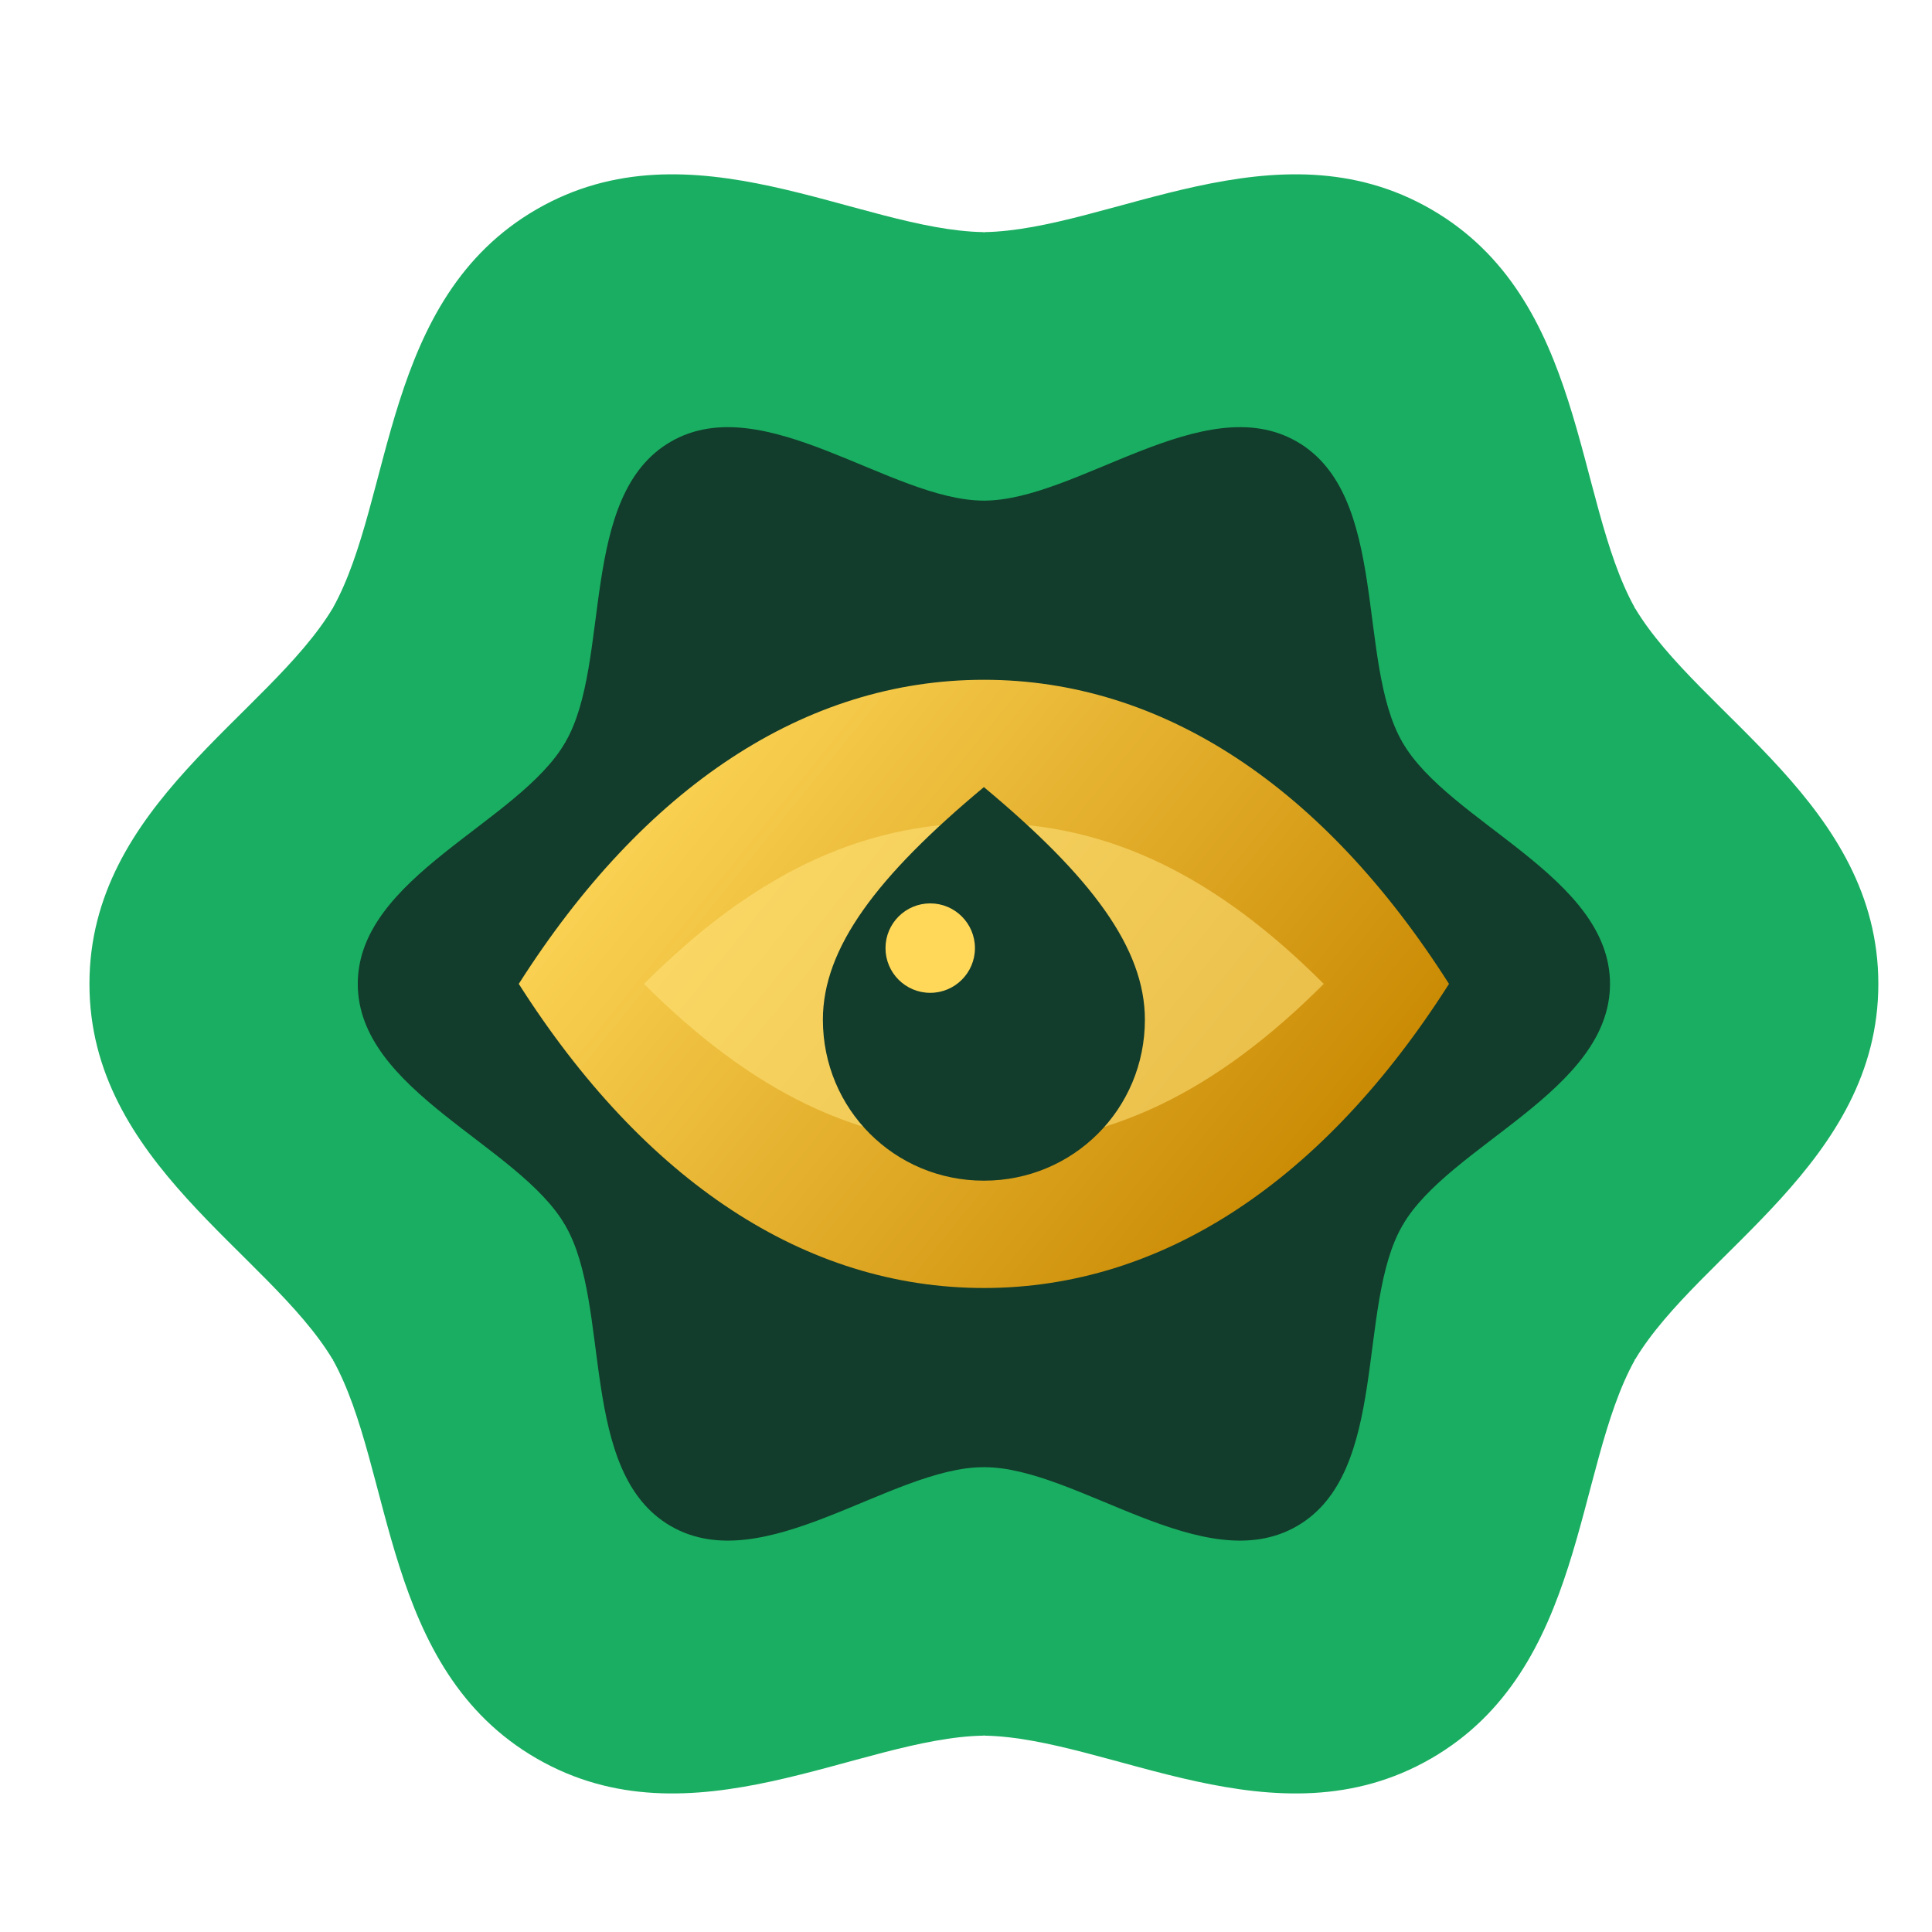
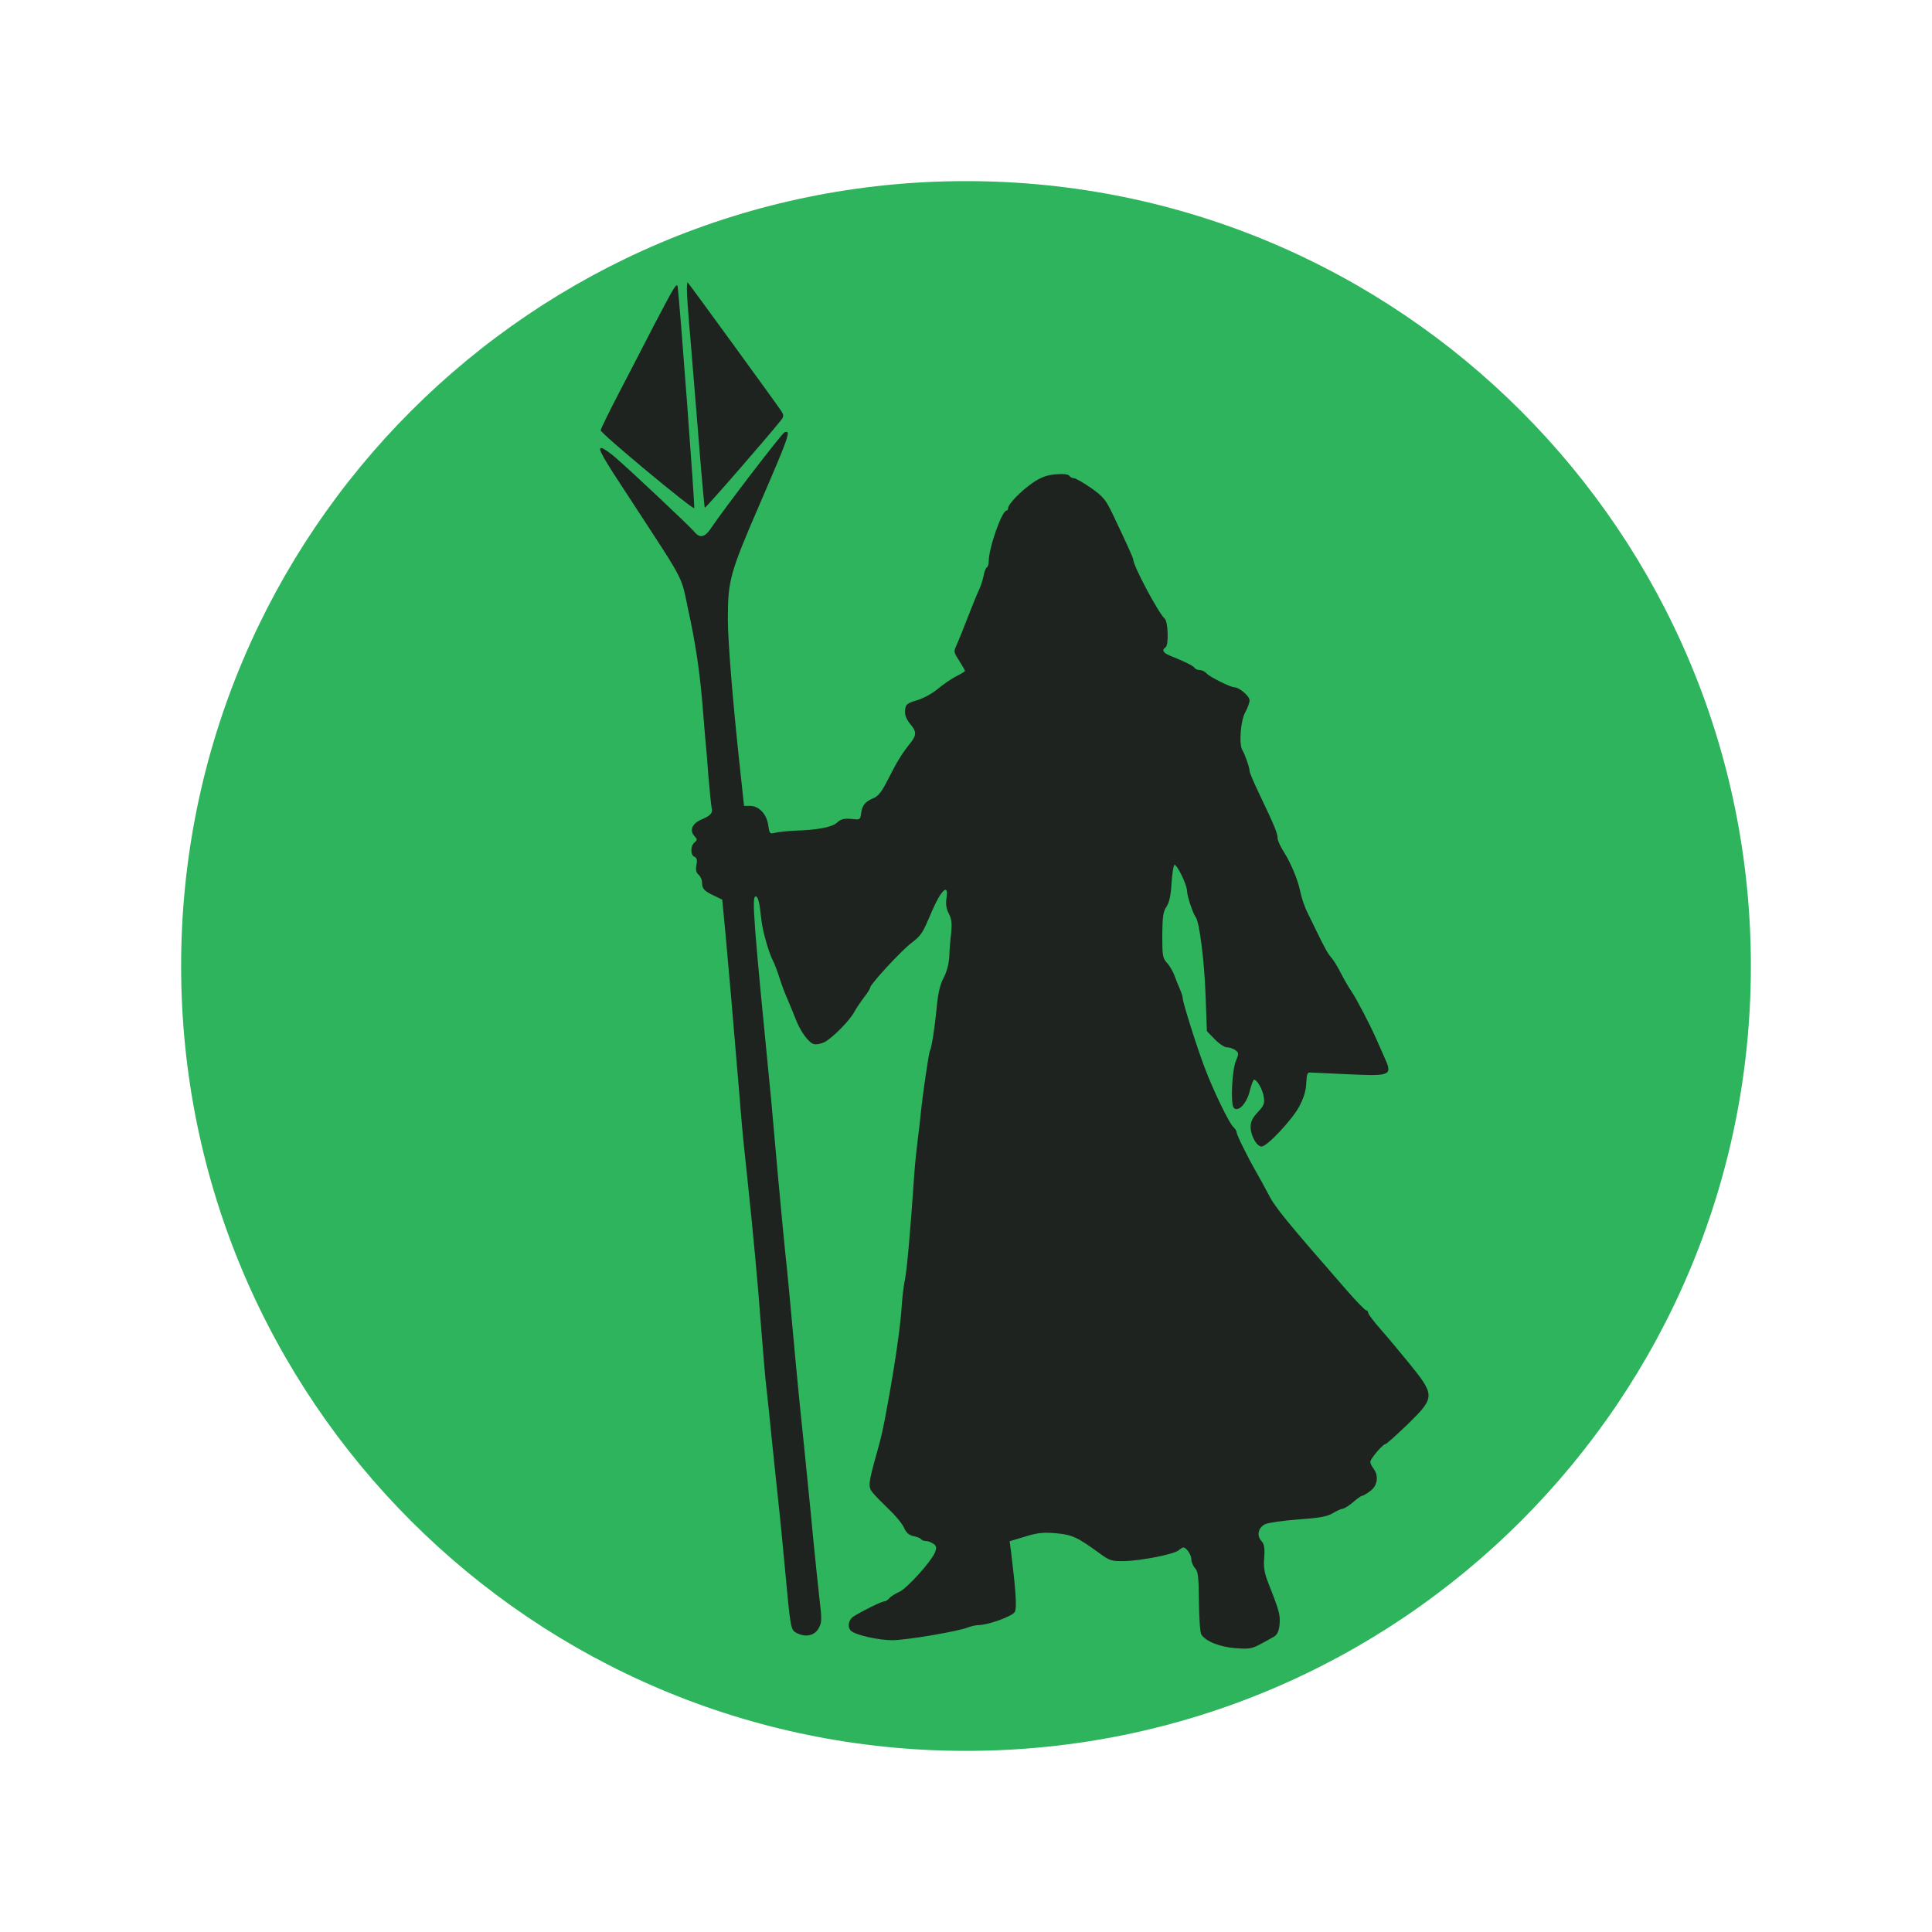
- <svg xmlns="http://www.w3.org/2000/svg" viewBox="9 9 108 108">
-   <defs>
-     <linearGradient id="inner" x1="45" y1="48" x2="82" y2="78" gradientUnits="userSpaceOnUse">
-       <stop stop-color="#ffd85a" />
-       <stop offset="1" stop-color="#c88700" />
-     </linearGradient>
-     <path id="outer-sector" d="M64 64 100.4 43C104 49 114 54 114 64s-10 15-13.6 21Z" />
-     <path id="inner-sector" d="M64 64 87.4 50.5C90 55 99 58 99 64s-9 9-11.6 13.5Z" />
-   </defs>
-   <g fill="#19ae61">
-     <use href="#outer-sector" />
-     <use href="#outer-sector" transform="rotate(60 64 64)" />
-     <use href="#outer-sector" transform="rotate(120 64 64)" />
-     <use href="#outer-sector" transform="rotate(180 64 64)" />
-     <use href="#outer-sector" transform="rotate(240 64 64)" />
-     <use href="#outer-sector" transform="rotate(300 64 64)" />
+ <svg xmlns="http://www.w3.org/2000/svg" viewBox="0 0 128 128">
+   <circle cx="64" cy="64" r="52" fill="#2eb45c" />
+   <g transform="matrix(0.014283 0 0 -0.014283 -2.625 124.664)">
+     <g fill="#1e231f" stroke="none">
+       <path d="M3370 7384 c0 -21 5 -91 10 -154 6 -63 23 -281 40 -484 16 -203 31  -371 33 -373 4 -3 307 346 356 409 11 15 11 22 -5 45 -14 22 -417 576 -431  592 -1 2 -3 -13 -3 -35z" />
+       <path d="M3309 7389 c-9 -13 -51 -91 -94 -174 -42 -82 -115 -223 -161 -311  -46 -89 -84 -166 -84 -172 0 -14 427 -369 434 -361 4 6 -68 968 -77 1028 -1  10 -7 7 -18 -10z" />
+       <path d="M3823 6723 c-12 -4 -283 -358 -339 -442 -30 -46 -54 -52 -81 -18 -20  24 -288 277 -367 345 -27 23 -55 42 -63 42 -18 0 1 -35 142 -249 251 -385 226  -337 261 -501 33 -150 52 -277 65 -425 5 -66 12 -142 14 -170 3 -27 10 -108  15 -180 6 -71 13 -137 15 -145 7 -22 -6 -36 -47 -53 -43 -18 -57 -50 -34 -76  15 -16 15 -19 1 -31 -19 -16 -19 -59 0 -66 11 -5 14 -15 9 -38 -4 -23 -1 -36  10 -45 9 -8 16 -23 16 -35 0 -30 10 -41 55 -62 l39 -19 17 -180 c15 -162 31  -350 60 -695 14 -171 18 -221 35 -375 32 -300 53 -529 68 -730 9 -115 20 -248  26 -295 5 -47 17 -155 25 -240 9 -85 22 -213 30 -285 8 -71 21 -209 30 -305  26 -279 26 -283 55 -297 41 -21 82 -12 101 22 15 27 16 40 3 145 -7 63 -20  189 -29 280 -8 91 -27 273 -40 405 -14 132 -32 312 -40 400 -31 338 -35 384  -50 525 -8 80 -24 246 -35 370 -11 124 -24 270 -29 325 -82 832 -91 945 -72  945 11 0 18 -27 26 -105 6 -57 35 -158 57 -199 5 -10 18 -44 28 -75 9 -31 27  -76 38 -101 11 -25 27 -65 37 -90 21 -55 58 -107 84 -115 11 -3 33 1 49 9 37  19 119 102 139 141 9 17 29 46 44 66 16 20 29 41 29 46 0 15 143 170 190 206  47 36 52 43 96 147 43 101 80 134 68 62 -4 -27 -1 -49 11 -72 13 -24 15 -46  11 -89 -4 -31 -8 -81 -9 -111 -2 -34 -12 -71 -26 -97 -16 -30 -26 -71 -32  -135 -9 -96 -24 -192 -32 -205 -5 -9 -33 -198 -42 -288 -3 -33 -10 -91 -15  -130 -5 -38 -12 -106 -15 -150 -20 -290 -35 -455 -45 -500 -5 -22 -12 -83 -15  -135 -7 -90 -30 -249 -62 -425 -23 -127 -29 -155 -53 -240 -39 -140 -40 -153  -18 -181 11 -14 45 -48 75 -77 31 -29 62 -67 70 -85 10 -23 22 -34 43 -39 17  -3 33 -10 36 -14 3 -5 13 -9 23 -9 9 0 25 -6 35 -13 14 -10 15 -18 7 -39 -16  -42 -131 -169 -166 -184 -17 -7 -37 -20 -45 -28 -7 -9 -18 -16 -24 -16 -13 0  -102 -44 -143 -70 -25 -16 -30 -52 -10 -68 24 -19 126 -42 189 -42 65 0 302  40 351 59 16 6 38 11 49 11 45 0 158 41 169 61 10 19 5 96 -17 276 l-7 52 73  22 c59 18 86 20 143 15 74 -7 98 -18 197 -90 52 -38 59 -40 120 -39 81 2 230  32 251 50 8 7 18 13 22 13 14 0 37 -34 37 -55 0 -13 8 -31 17 -41 14 -14 17  -39 18 -153 1 -75 5 -144 11 -154 18 -31 86 -59 160 -64 61 -5 76 -2 113 18  24 13 52 28 62 34 20 10 29 35 29 80 0 31 -11 64 -53 170 -18 46 -23 73 -19  118 3 45 0 63 -13 77 -23 26 -15 62 17 78 15 7 84 17 153 22 98 7 134 13 161  29 19 12 41 21 47 21 7 1 28 14 47 30 19 17 38 30 43 30 4 0 21 10 37 22 34  25 40 70 15 104 -8 10 -15 24 -15 31 0 14 58 83 71 83 4 0 51 42 104 93 127  125 127 132 -1 289 -37 45 -93 113 -126 150 -32 36 -58 71 -58 77 0 6 -4 11  -9 11 -5 0 -47 43 -93 96 -281 322 -330 382 -361 443 -19 36 -45 84 -58 106  -38 66 -89 169 -89 181 0 6 -7 17 -15 24 -19 16 -94 171 -133 275 -37 97 -102  304 -102 322 0 7 -6 27 -14 45 -8 18 -20 48 -26 65 -7 18 -22 43 -34 56 -19  20 -21 34 -21 127 1 86 4 110 20 133 13 20 20 53 23 108 3 44 9 82 13 85 11 6  59 -92 59 -121 0 -24 28 -105 40 -121 17 -20 40 -199 46 -364 l6 -165 36 -37  c20 -21 46 -38 57 -38 12 0 29 -6 39 -13 16 -12 17 -16 3 -49 -19 -45 -26  -203 -10 -219 21 -21 60 21 74 79 7 28 16 52 20 52 14 0 40 -46 45 -81 5 -29  0 -40 -28 -70 -26 -28 -34 -45 -33 -72 2 -41 29 -87 51 -87 25 0 140 122 174  185 22 42 32 75 33 110 2 42 5 50 21 48 10 0 89 -4 175 -8 199 -9 205 -6 166  80 -15 33 -33 74 -40 90 -28 63 -89 180 -112 214 -14 20 -36 59 -50 86 -14 28  -33 59 -43 70 -18 21 -32 47 -70 125 -12 25 -30 61 -39 80 -16 31 -29 70 -37  107 -9 47 -42 126 -70 171 -19 29 -34 61 -34 72 0 22 -14 57 -81 197 -27 56  -49 107 -49 115 0 16 -22 78 -33 96 -17 26 -9 138 13 176 11 20 20 45 20 56 0  19 -48 60 -70 60 -18 0 -117 49 -130 65 -7 8 -21 15 -31 15 -10 0 -21 5 -24  10 -6 10 -43 28 -117 58 -29 12 -36 26 -18 37 16 10 12 121 -4 134 -28 24  -146 245 -146 275 0 7 -39 92 -92 203 -35 74 -46 87 -104 128 -36 25 -71 45  -79 45 -8 0 -17 5 -21 11 -4 7 -28 10 -63 7 -43 -4 -68 -13 -108 -40 -54 -38  -113 -98 -113 -117 0 -6 -3 -11 -7 -11 -22 0 -83 -174 -83 -236 0 -13 -4 -25  -9 -28 -5 -3 -12 -21 -15 -40 -4 -19 -13 -47 -20 -62 -8 -16 -31 -72 -51 -124  -20 -52 -43 -109 -51 -127 -18 -40 -18 -37 11 -83 14 -22 25 -41 25 -44 0 -2  -18 -14 -41 -25 -23 -12 -61 -38 -85 -58 -24 -21 -67 -44 -96 -53 -48 -14 -53  -19 -56 -46 -2 -22 5 -40 22 -62 32 -37 32 -52 4 -89 -39 -48 -62 -85 -103  -166 -30 -60 -46 -81 -69 -91 -40 -16 -53 -34 -58 -71 -2 -25 -7 -30 -28 -27  -50 5 -63 3 -84 -16 -23 -21 -91 -34 -196 -37 -36 -2 -77 -6 -91 -10 -25 -6  -26 -4 -32 37 -7 50 -43 88 -85 88 l-27 0 -18 168 c-34 311 -57 597 -57 697 0  182 9 214 150 540 136 315 144 339 113 328z" />
+     </g>
  </g>
-   <circle cx="64" cy="64" r="42" fill="#19ae61" />
-   <g fill="#123c2b">
-     <use href="#inner-sector" />
-     <use href="#inner-sector" transform="rotate(60 64 64)" />
-     <use href="#inner-sector" transform="rotate(120 64 64)" />
-     <use href="#inner-sector" transform="rotate(180 64 64)" />
-     <use href="#inner-sector" transform="rotate(240 64 64)" />
-     <use href="#inner-sector" transform="rotate(300 64 64)" />
-   </g>
-   <circle cx="64" cy="64" r="27" fill="#123c2b" />
-   <path d="M38 64c7-11 16-17 26-17s19 6 26 17c-7 11-16 17-26 17S45 75 38 64Z" fill="url(#inner)" />
-   <path d="M45 64c6-6 12-9 19-9s13 3 19 9c-6 6-12 9-19 9s-13-3-19-9Z" fill="#ffe47c" fill-opacity=".55" />
-   <path d="M64 53c6 5 9 9 9 13 0 5-4 9-9 9s-9-4-9-9c0-4 3-8 9-13Z" fill="#123c2b" />
-   <circle cx="61" cy="62" r="2.5" fill="#ffd85a" />
</svg>
